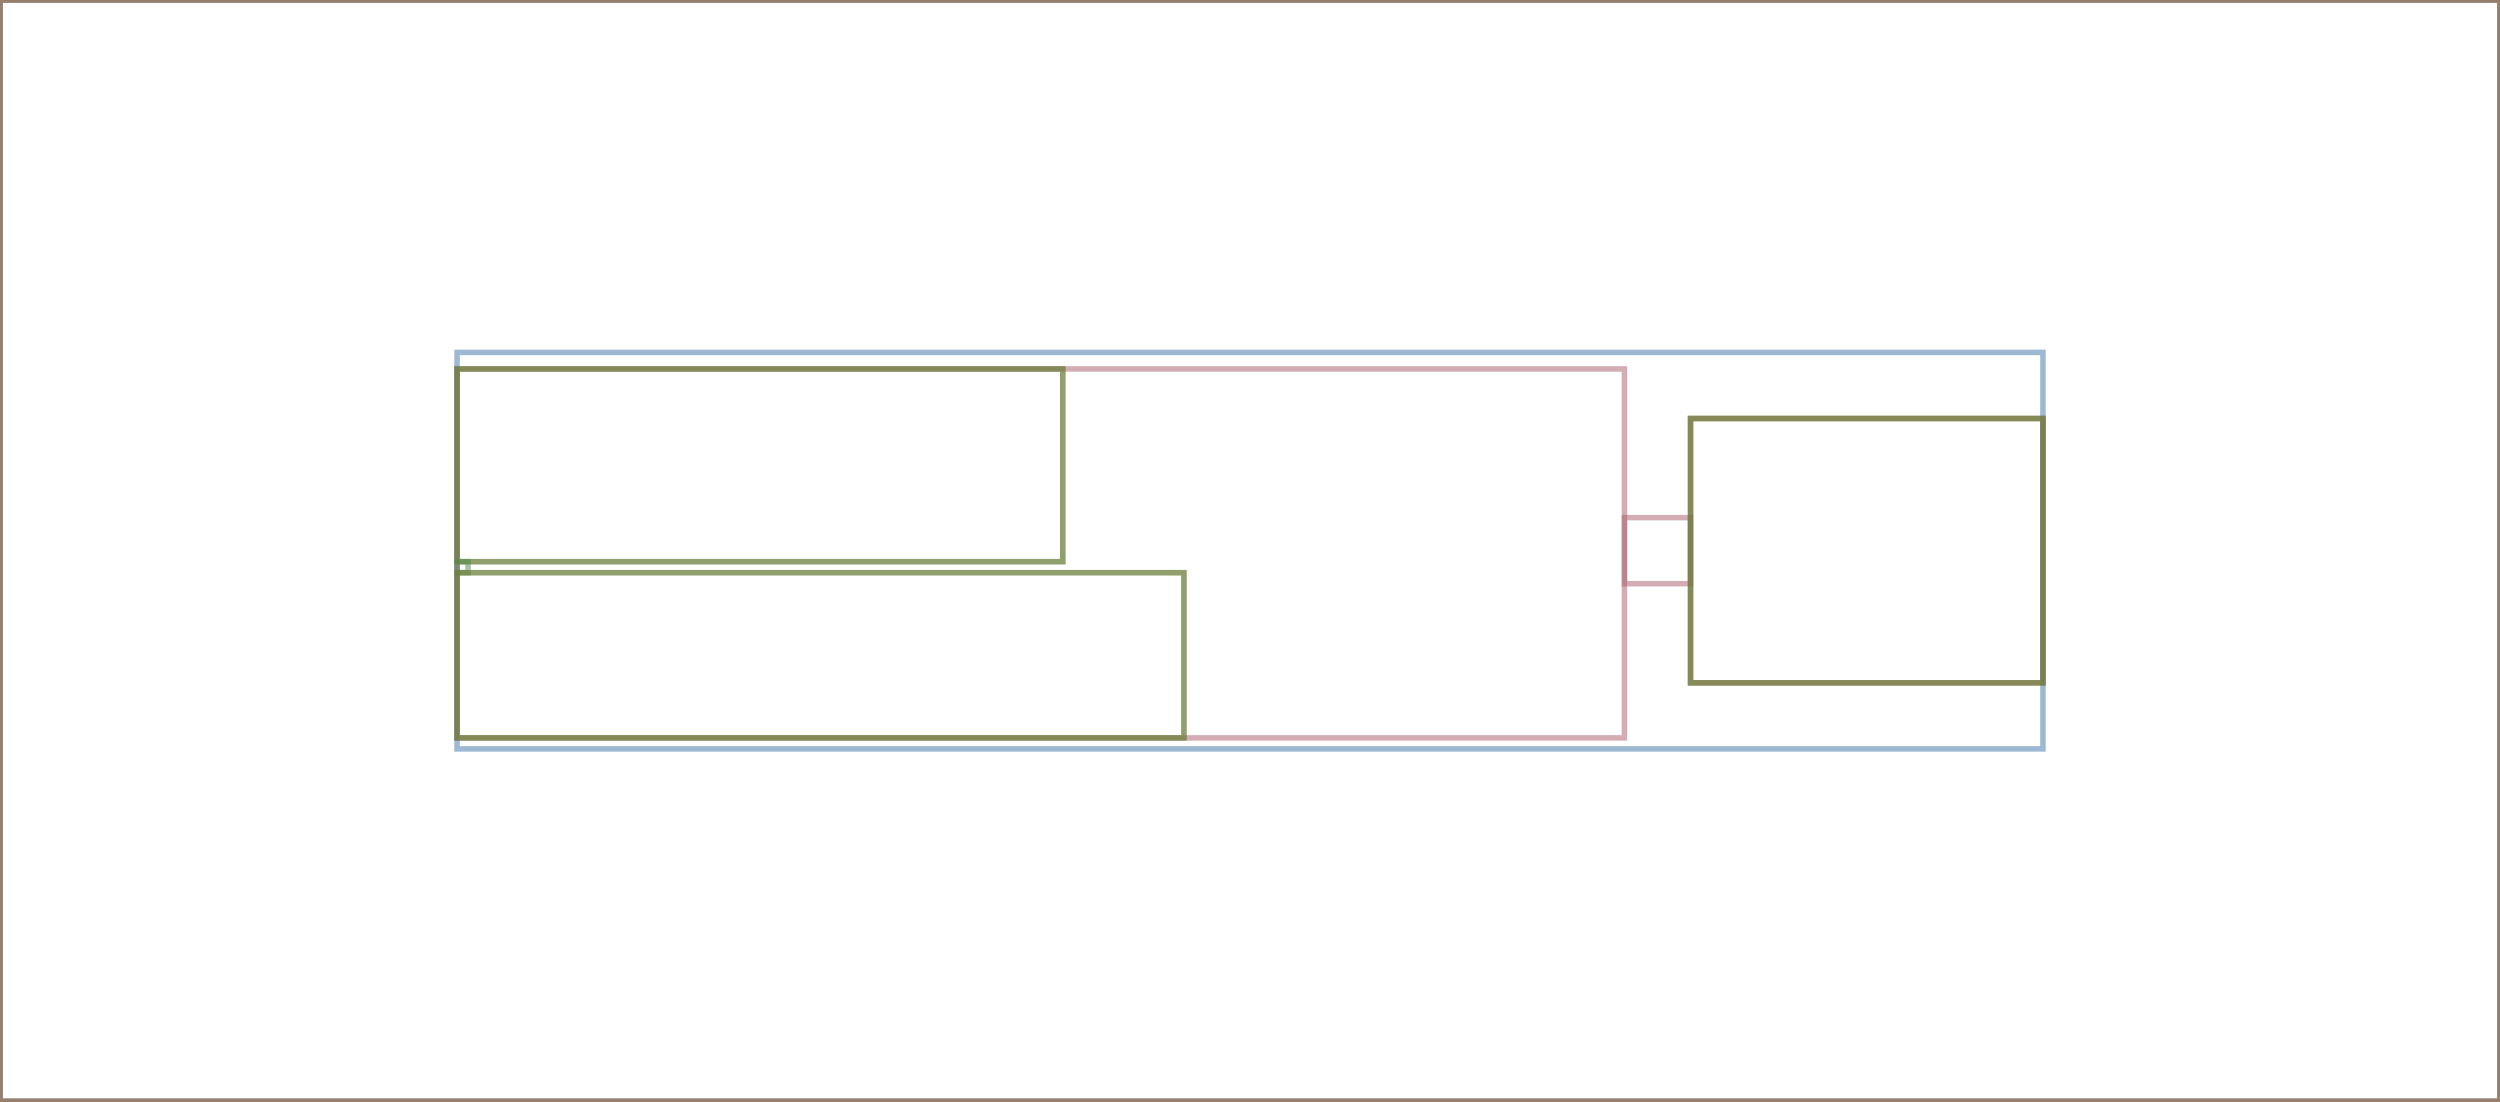
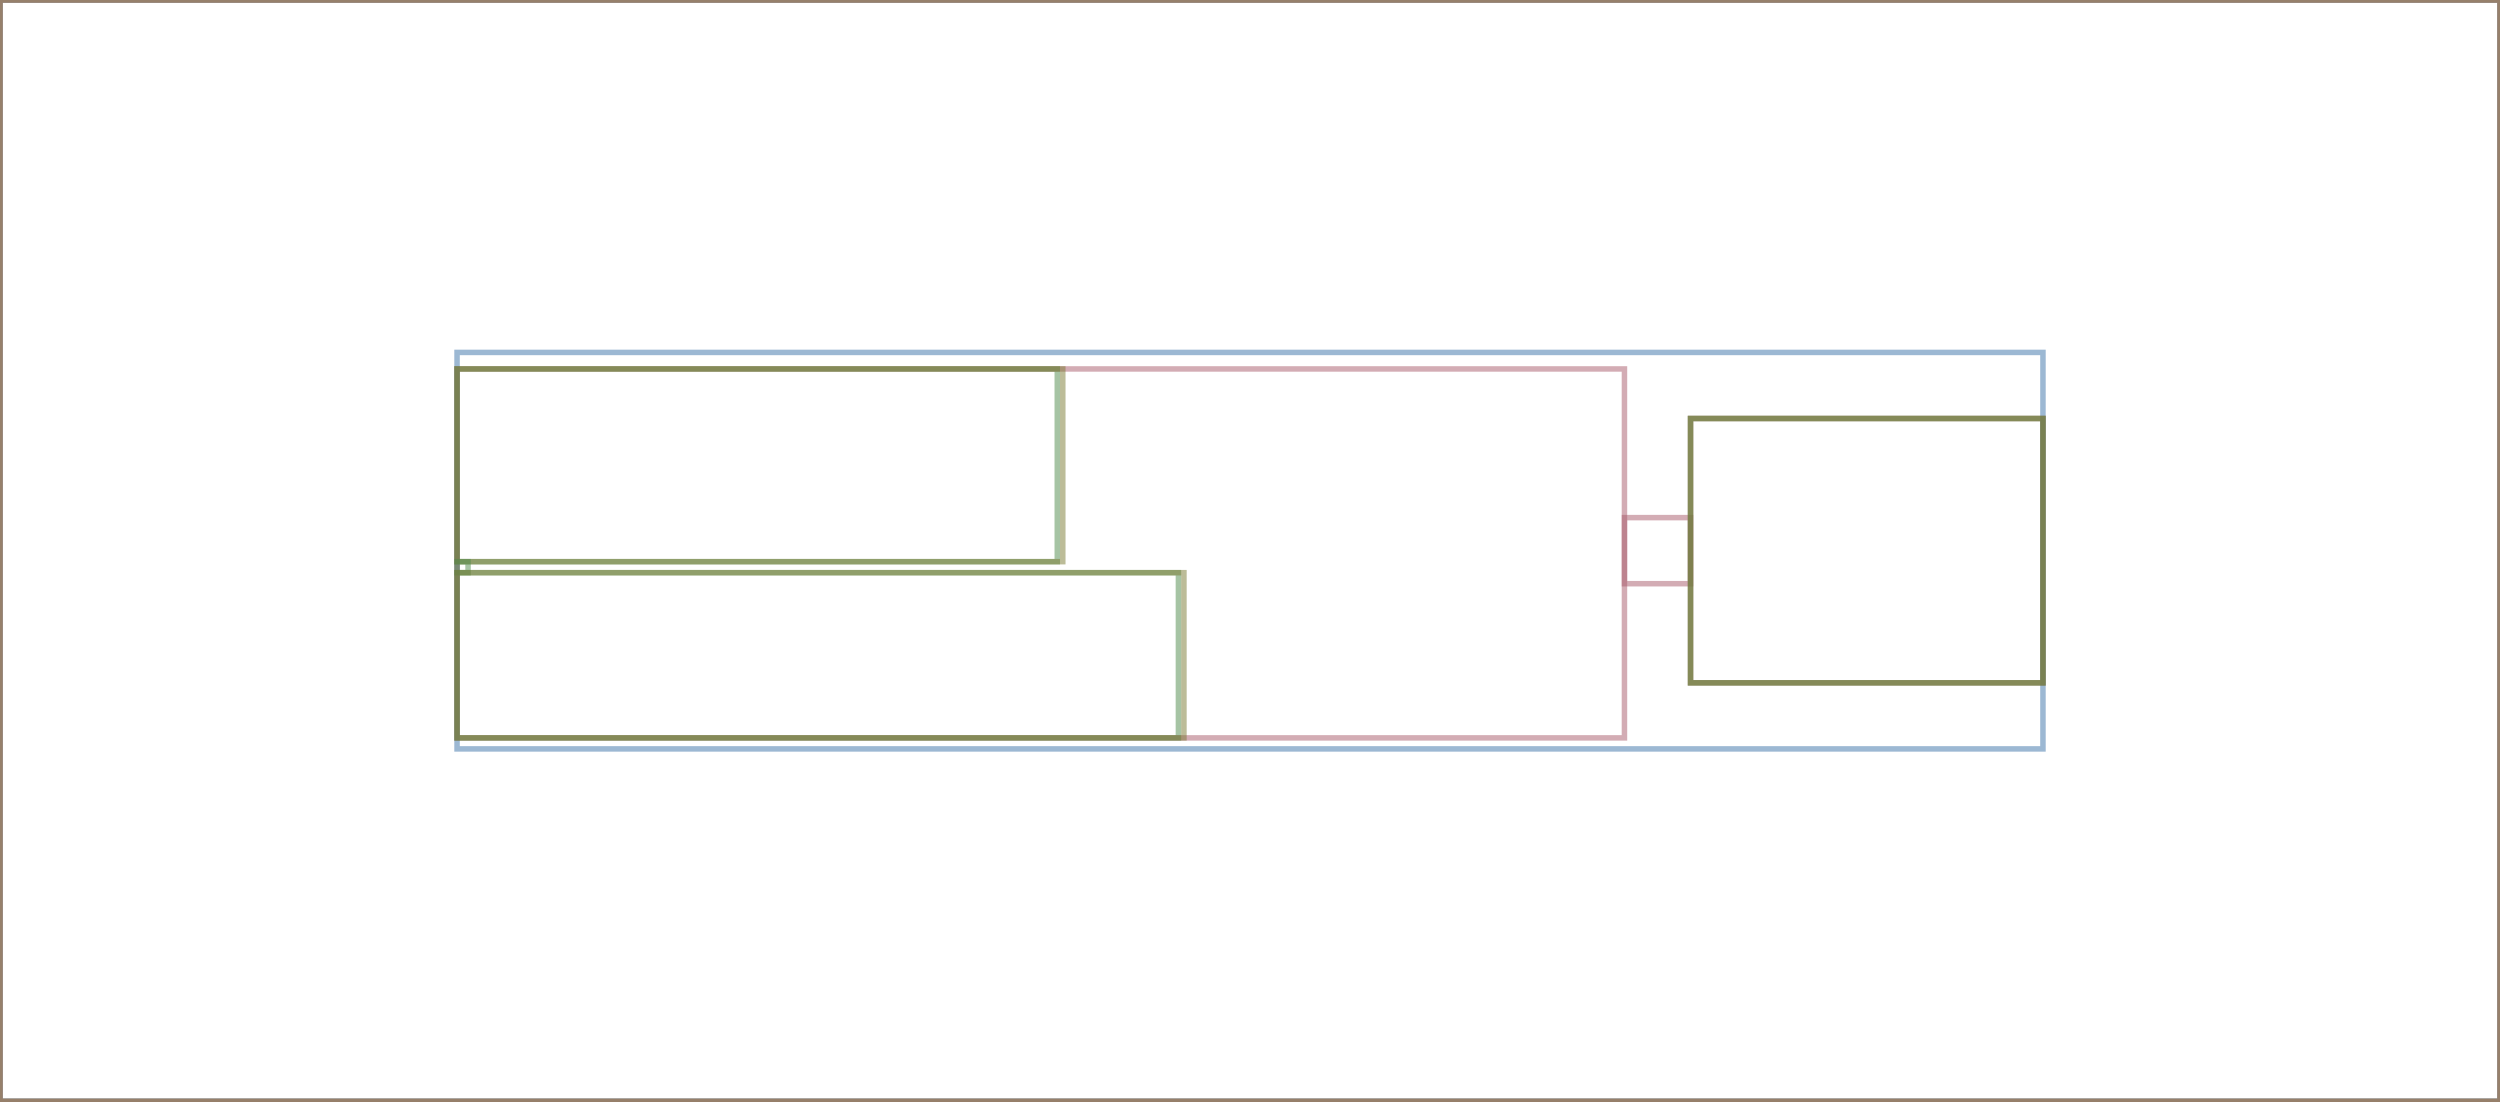
<svg xmlns="http://www.w3.org/2000/svg" viewBox="0 0 454 200" width="454" height="200" role="img" aria-label="SwitchButton layout wireframe">
  <rect width="454" height="200" fill="#ffffff" />
  <g>
    <rect x="0" y="0" width="454" height="200" fill="none" fill-opacity="0" stroke="#5B6470" stroke-width="1" stroke-opacity="0.5" />
  </g>
  <g>
    <rect x="0" y="0" width="454" height="200" fill="none" fill-opacity="0" stroke="#2E7D6B" stroke-width="1" stroke-opacity="0.5" />
  </g>
  <g>
    <rect x="0" y="0" width="454" height="200" fill="none" fill-opacity="0" stroke="#8E6BA8" stroke-width="1" stroke-opacity="0.5" />
  </g>
  <g>
    <rect x="0" y="0" width="454" height="200" fill="none" fill-opacity="0" stroke="#B0813B" stroke-width="1" stroke-opacity="0.5" />
  </g>
  <g>
    <rect x="83" y="64" width="288" height="72" fill="none" fill-opacity="0" stroke="#3B72A8" stroke-width="1" stroke-opacity="0.5" />
  </g>
  <g>
    <rect x="83" y="67" width="212" height="67" fill="none" fill-opacity="0" stroke="#A85B6B" stroke-width="1" stroke-opacity="0.5" />
  </g>
  <g>
-     <rect x="83" y="67" width="110" height="35" fill="none" fill-opacity="0" stroke="#4F8A4A" stroke-width="1" stroke-opacity="0.5" />
+     <rect x="83" y="67" width="109" height="35" fill="none" fill-opacity="0" stroke="#4F8A4A" stroke-width="1" stroke-opacity="0.5" />
  </g>
  <g>
    <rect x="83" y="67" width="110" height="35" fill="none" fill-opacity="0" stroke="#7A7A33" stroke-width="1" stroke-opacity="0.5" />
  </g>
  <g>
    <rect x="83" y="102" width="2" height="2" fill="none" fill-opacity="0" stroke="#4F8A4A" stroke-width="1" stroke-opacity="0.5" />
  </g>
  <g>
-     <rect x="83" y="104" width="132" height="30" fill="none" fill-opacity="0" stroke="#4F8A4A" stroke-width="1" stroke-opacity="0.5" />
+     <rect x="83" y="104" width="131" height="30" fill="none" fill-opacity="0" stroke="#4F8A4A" stroke-width="1" stroke-opacity="0.5" />
  </g>
  <g>
    <rect x="83" y="104" width="132" height="30" fill="none" fill-opacity="0" stroke="#7A7A33" stroke-width="1" stroke-opacity="0.5" />
  </g>
  <g>
    <rect x="295" y="94" width="12" height="12" fill="none" fill-opacity="0" stroke="#A85B6B" stroke-width="1" stroke-opacity="0.5" />
  </g>
  <g>
    <rect x="307" y="76" width="64" height="48" fill="none" fill-opacity="0" stroke="#A85B6B" stroke-width="1" stroke-opacity="0.5" />
  </g>
  <g>
    <rect x="307" y="76" width="64" height="48" fill="none" fill-opacity="0" stroke="#4F8A4A" stroke-width="1" stroke-opacity="0.5" />
  </g>
  <g>
    <rect x="307" y="76" width="64" height="48" fill="none" fill-opacity="0" stroke="#7A7A33" stroke-width="1" stroke-opacity="0.5" />
  </g>
</svg>
